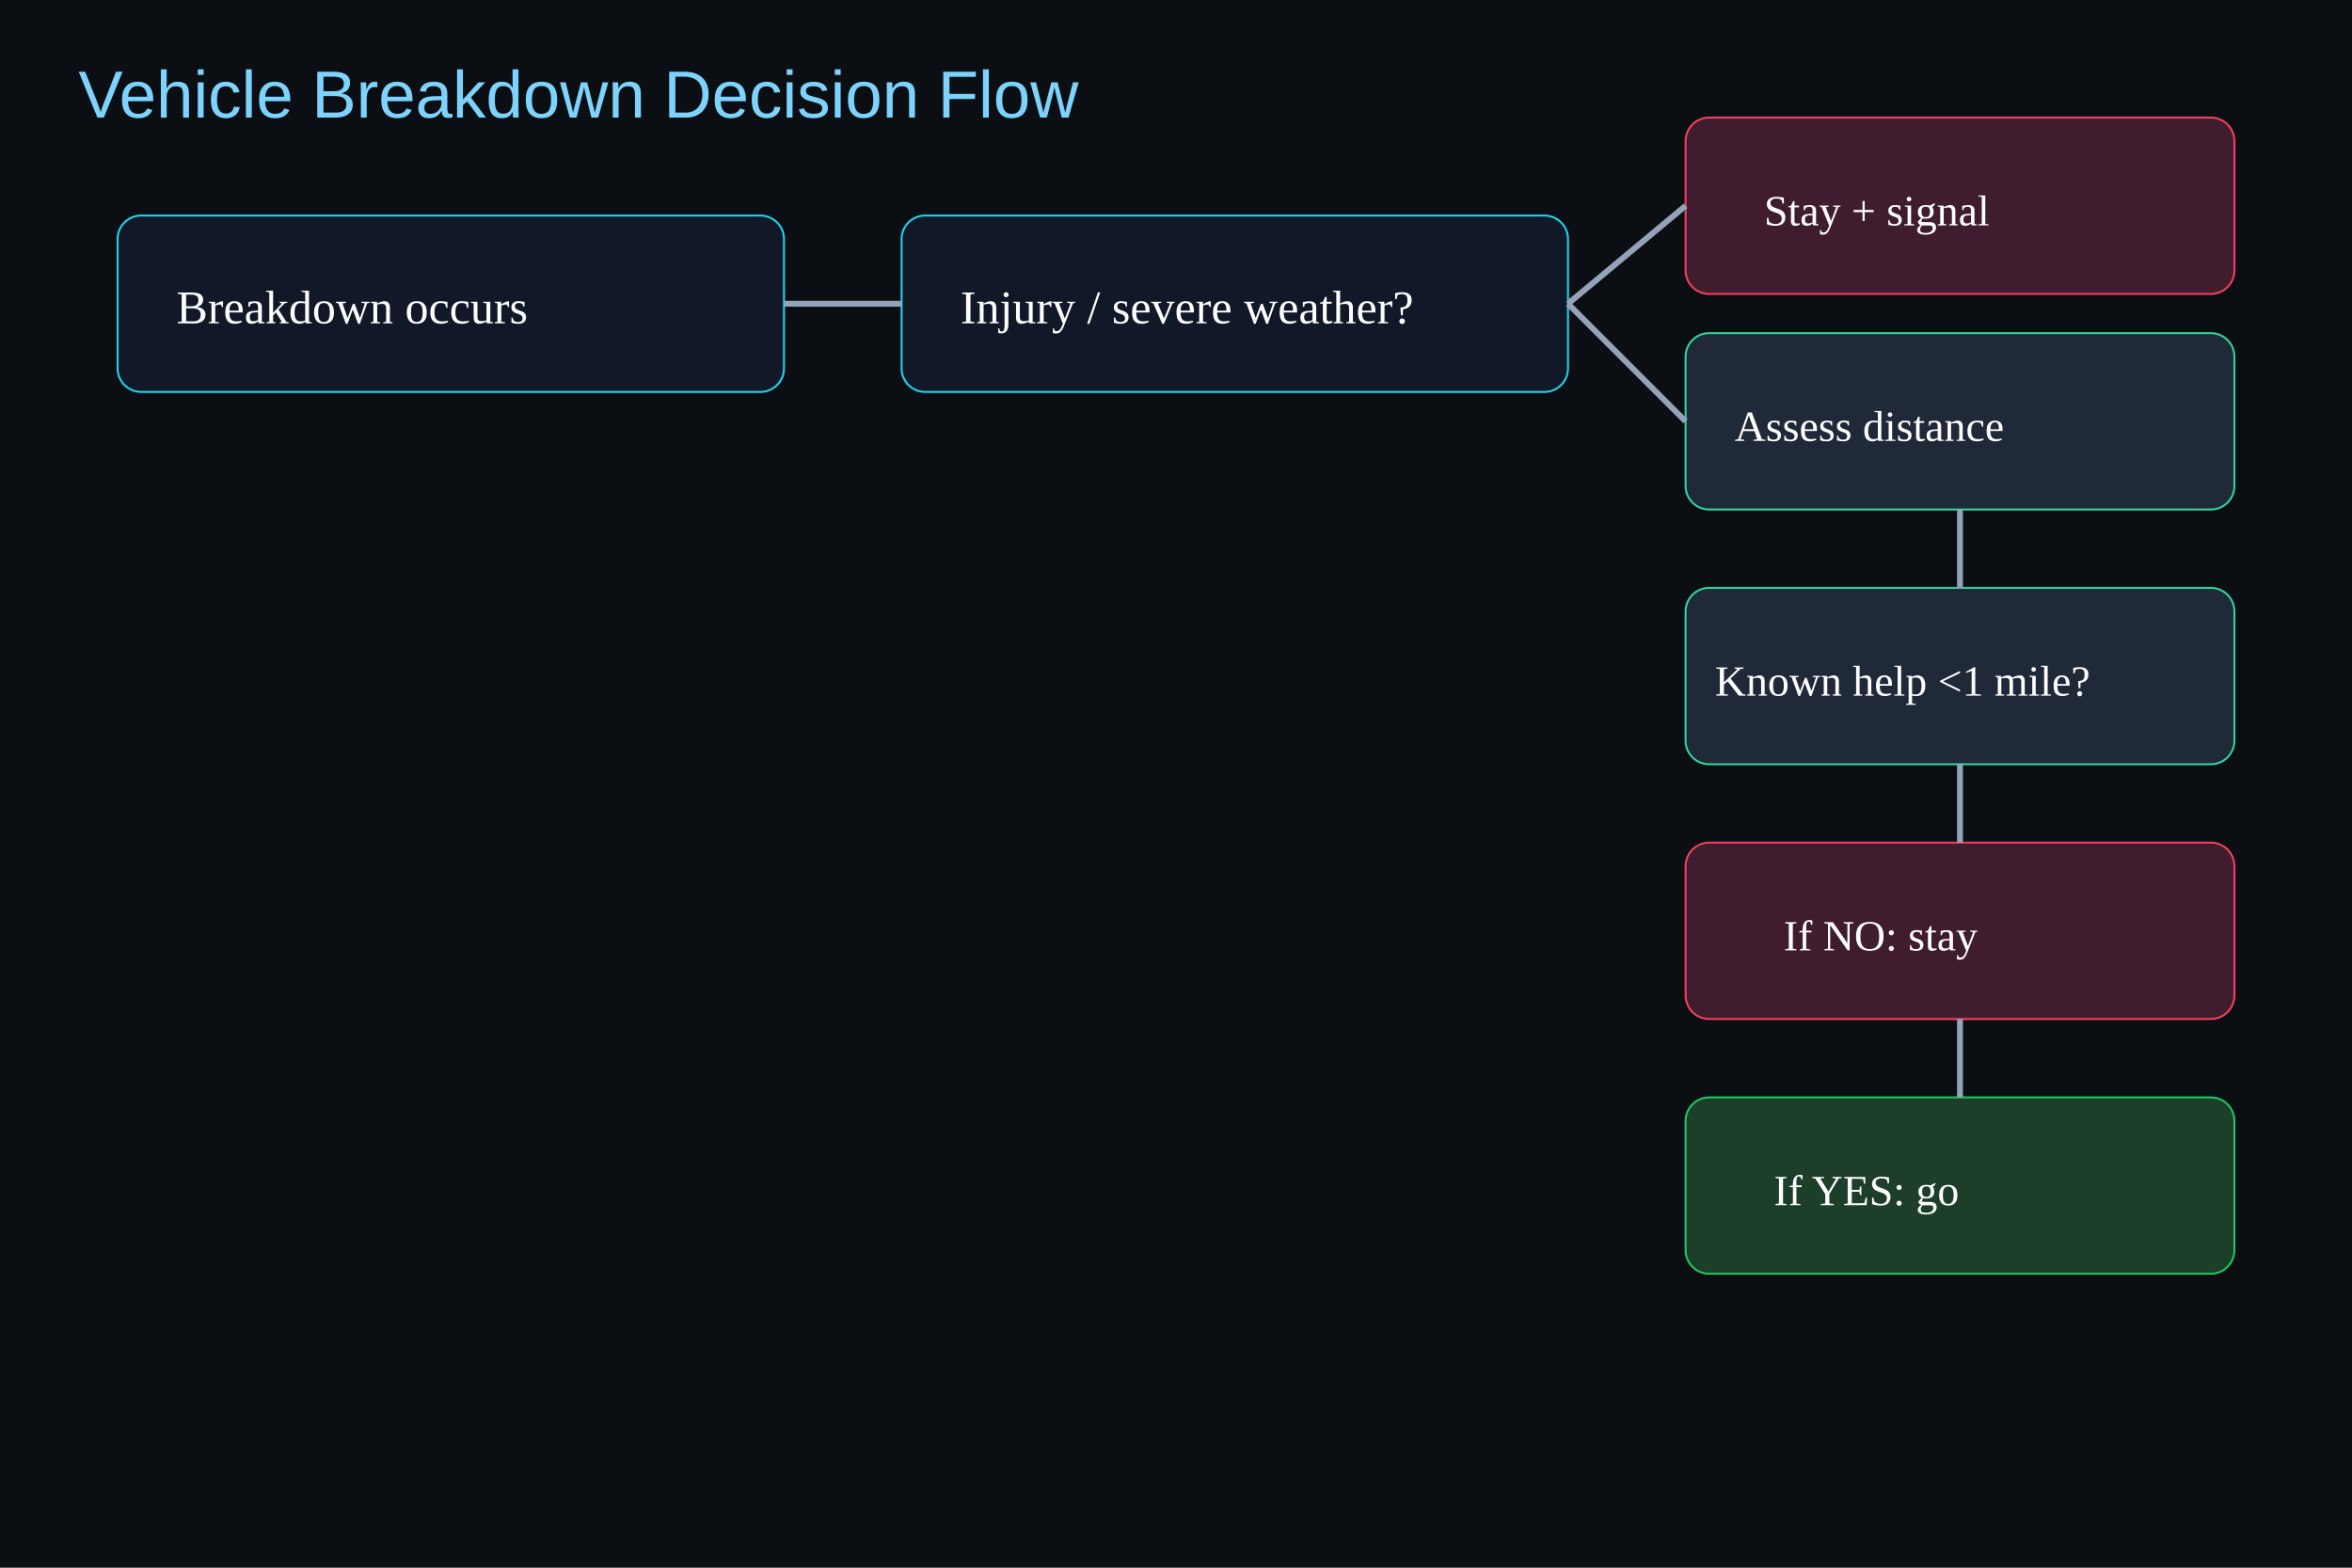
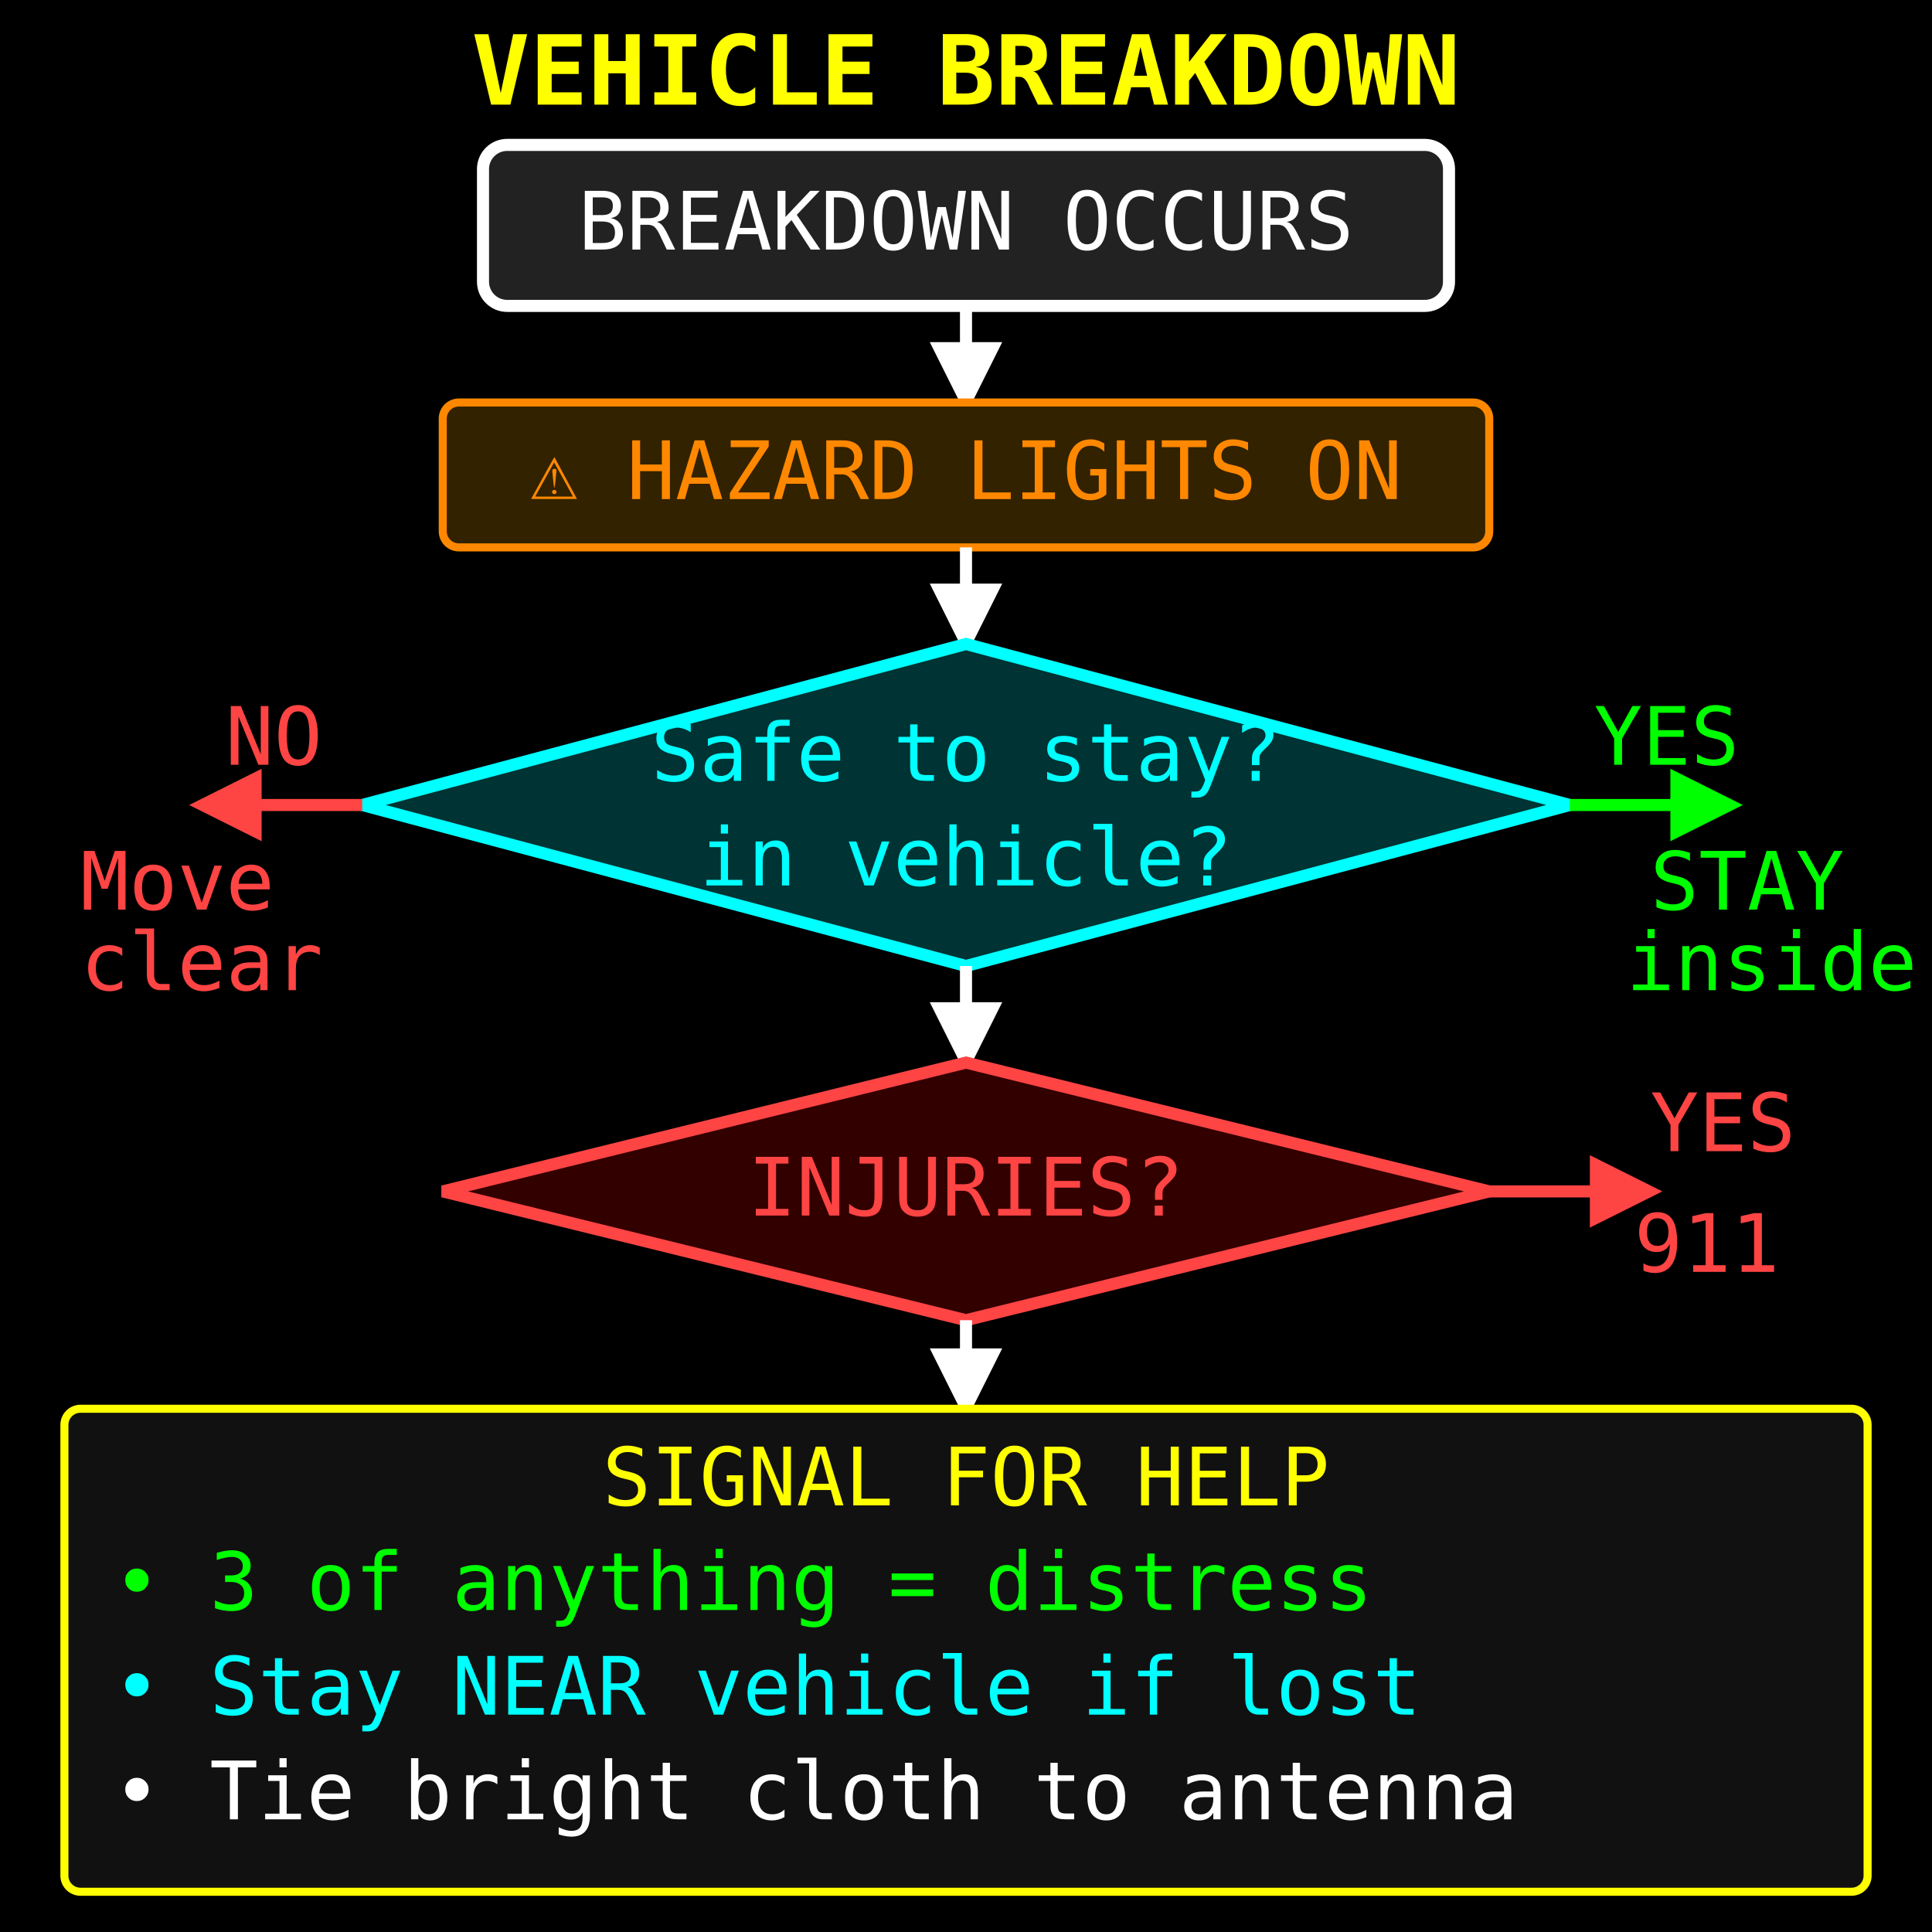
- <svg xmlns="http://www.w3.org/2000/svg" width="1200" height="800">
-   <rect width="100%" height="100%" fill="#0b0f14" />
-   <text x="40" y="60" fill="#7dd3fc" font-size="34" font-family="Arial">Vehicle Breakdown Decision Flow</text>
-   <rect x="60" y="110" width="340" height="90" rx="12" fill="#111827" stroke="#22d3ee" />
-   <text x="90" y="165" fill="white" font-size="24">Breakdown occurs</text>
-   <rect x="460" y="110" width="340" height="90" rx="12" fill="#111827" stroke="#22d3ee" />
-   <text x="490" y="165" fill="white" font-size="24">Injury / severe weather?</text>
-   <rect x="860" y="60" width="280" height="90" rx="12" fill="#3f1d2e" stroke="#f43f5e" />
-   <text x="900" y="115" fill="white" font-size="22">Stay + signal</text>
-   <rect x="860" y="170" width="280" height="90" rx="12" fill="#1f2937" stroke="#34d399" />
-   <text x="885" y="225" fill="white" font-size="22">Assess distance</text>
-   <rect x="860" y="300" width="280" height="90" rx="12" fill="#1f2937" stroke="#34d399" />
-   <text x="875" y="355" fill="white" font-size="22">Known help &lt;1 mile?</text>
-   <rect x="860" y="430" width="280" height="90" rx="12" fill="#3f1d2e" stroke="#f43f5e" />
-   <text x="910" y="485" fill="white" font-size="22">If NO: stay</text>
-   <rect x="860" y="560" width="280" height="90" rx="12" fill="#1d3f2a" stroke="#22c55e" />
-   <text x="905" y="615" fill="white" font-size="22">If YES: go</text>
-   <line x1="400" y1="155" x2="460" y2="155" stroke="#94a3b8" stroke-width="3" />
-   <line x1="800" y1="155" x2="860" y2="105" stroke="#94a3b8" stroke-width="3" />
-   <line x1="800" y1="155" x2="860" y2="215" stroke="#94a3b8" stroke-width="3" />
-   <line x1="1000" y1="260" x2="1000" y2="300" stroke="#94a3b8" stroke-width="3" />
-   <line x1="1000" y1="390" x2="1000" y2="430" stroke="#94a3b8" stroke-width="3" />
-   <line x1="1000" y1="520" x2="1000" y2="560" stroke="#94a3b8" stroke-width="3" />
+ <svg xmlns="http://www.w3.org/2000/svg" width="240" height="240">
+   <rect width="240" height="240" fill="black" />
+   <text x="120" y="13" font-family="monospace" font-size="12" fill="#FFFF00" text-anchor="middle" font-weight="bold">VEHICLE BREAKDOWN</text>
+   <rect x="60" y="18" width="120" height="20" rx="3" fill="#222" stroke="#FFFFFF" stroke-width="1.5" />
+   <text x="120" y="31" font-family="monospace" font-size="10" fill="#FFFFFF" text-anchor="middle">BREAKDOWN OCCURS</text>
+   <line x1="120" y1="38" x2="120" y2="50" stroke="#FFFFFF" stroke-width="1.5" marker-end="url(#arw)" />
+   <rect x="55" y="50" width="130" height="18" rx="2" fill="#332200" stroke="#FF8800" stroke-width="1" />
+   <text x="120" y="62" font-family="monospace" font-size="10" fill="#FF8800" text-anchor="middle">⚠ HAZARD LIGHTS ON</text>
+   <line x1="120" y1="68" x2="120" y2="80" stroke="#FFFFFF" stroke-width="1.5" marker-end="url(#arw)" />
+   <polygon points="120,80 195,100 120,120 45,100" fill="#003333" stroke="#00FFFF" stroke-width="1.5" />
+   <text x="120" y="97" font-family="monospace" font-size="10" fill="#00FFFF" text-anchor="middle">Safe to stay?</text>
+   <text x="120" y="110" font-family="monospace" font-size="10" fill="#00FFFF" text-anchor="middle">in vehicle?</text>
+   <line x1="195" y1="100" x2="215" y2="100" stroke="#00FF00" stroke-width="1.5" marker-end="url(#arwg)" />
+   <text x="198" y="95" font-family="monospace" font-size="10" fill="#00FF00">YES</text>
+   <text x="205" y="113" font-family="monospace" font-size="10" fill="#00FF00">STAY</text>
+   <text x="202" y="123" font-family="monospace" font-size="10" fill="#00FF00">inside</text>
+   <line x1="45" y1="100" x2="25" y2="100" stroke="#FF4444" stroke-width="1.5" marker-end="url(#arwr)" />
+   <text x="28" y="95" font-family="monospace" font-size="10" fill="#FF4444">NO</text>
+   <text x="10" y="113" font-family="monospace" font-size="10" fill="#FF4444">Move</text>
+   <text x="10" y="123" font-family="monospace" font-size="10" fill="#FF4444">clear</text>
+   <line x1="120" y1="120" x2="120" y2="132" stroke="#FFFFFF" stroke-width="1.5" marker-end="url(#arw)" />
+   <polygon points="120,132 185,148 120,164 55,148" fill="#330000" stroke="#FF4444" stroke-width="1.5" />
+   <text x="120" y="151" font-family="monospace" font-size="10" fill="#FF4444" text-anchor="middle">INJURIES?</text>
+   <line x1="185" y1="148" x2="205" y2="148" stroke="#FF4444" stroke-width="1.5" marker-end="url(#arwr)" />
+   <text x="205" y="143" font-family="monospace" font-size="10" fill="#FF4444">YES</text>
+   <text x="203" y="158" font-family="monospace" font-size="10" fill="#FF4444">911</text>
+   <line x1="120" y1="164" x2="120" y2="175" stroke="#FFFFFF" stroke-width="1.5" marker-end="url(#arw)" />
+   <rect x="8" y="175" width="224" height="60" rx="2" fill="#111" stroke="#FFFF00" stroke-width="1" />
+   <text x="120" y="187" font-family="monospace" font-size="10" fill="#FFFF00" text-anchor="middle">SIGNAL FOR HELP</text>
+   <text x="14" y="200" font-family="monospace" font-size="10" fill="#00FF00">• 3 of anything = distress</text>
+   <text x="14" y="213" font-family="monospace" font-size="10" fill="#00FFFF">• Stay NEAR vehicle if lost</text>
+   <text x="14" y="226" font-family="monospace" font-size="10" fill="#FFFFFF">• Tie bright cloth to antenna</text>
+   <defs>
+     <marker id="arw" markerWidth="6" markerHeight="6" refX="5" refY="3" orient="auto">
+       <path d="M0,0 L6,3 L0,6 Z" fill="#FFFFFF" />
+     </marker>
+     <marker id="arwg" markerWidth="6" markerHeight="6" refX="5" refY="3" orient="auto">
+       <path d="M0,0 L6,3 L0,6 Z" fill="#00FF00" />
+     </marker>
+     <marker id="arwr" markerWidth="6" markerHeight="6" refX="5" refY="3" orient="auto">
+       <path d="M0,0 L6,3 L0,6 Z" fill="#FF4444" />
+     </marker>
+   </defs>
</svg>
